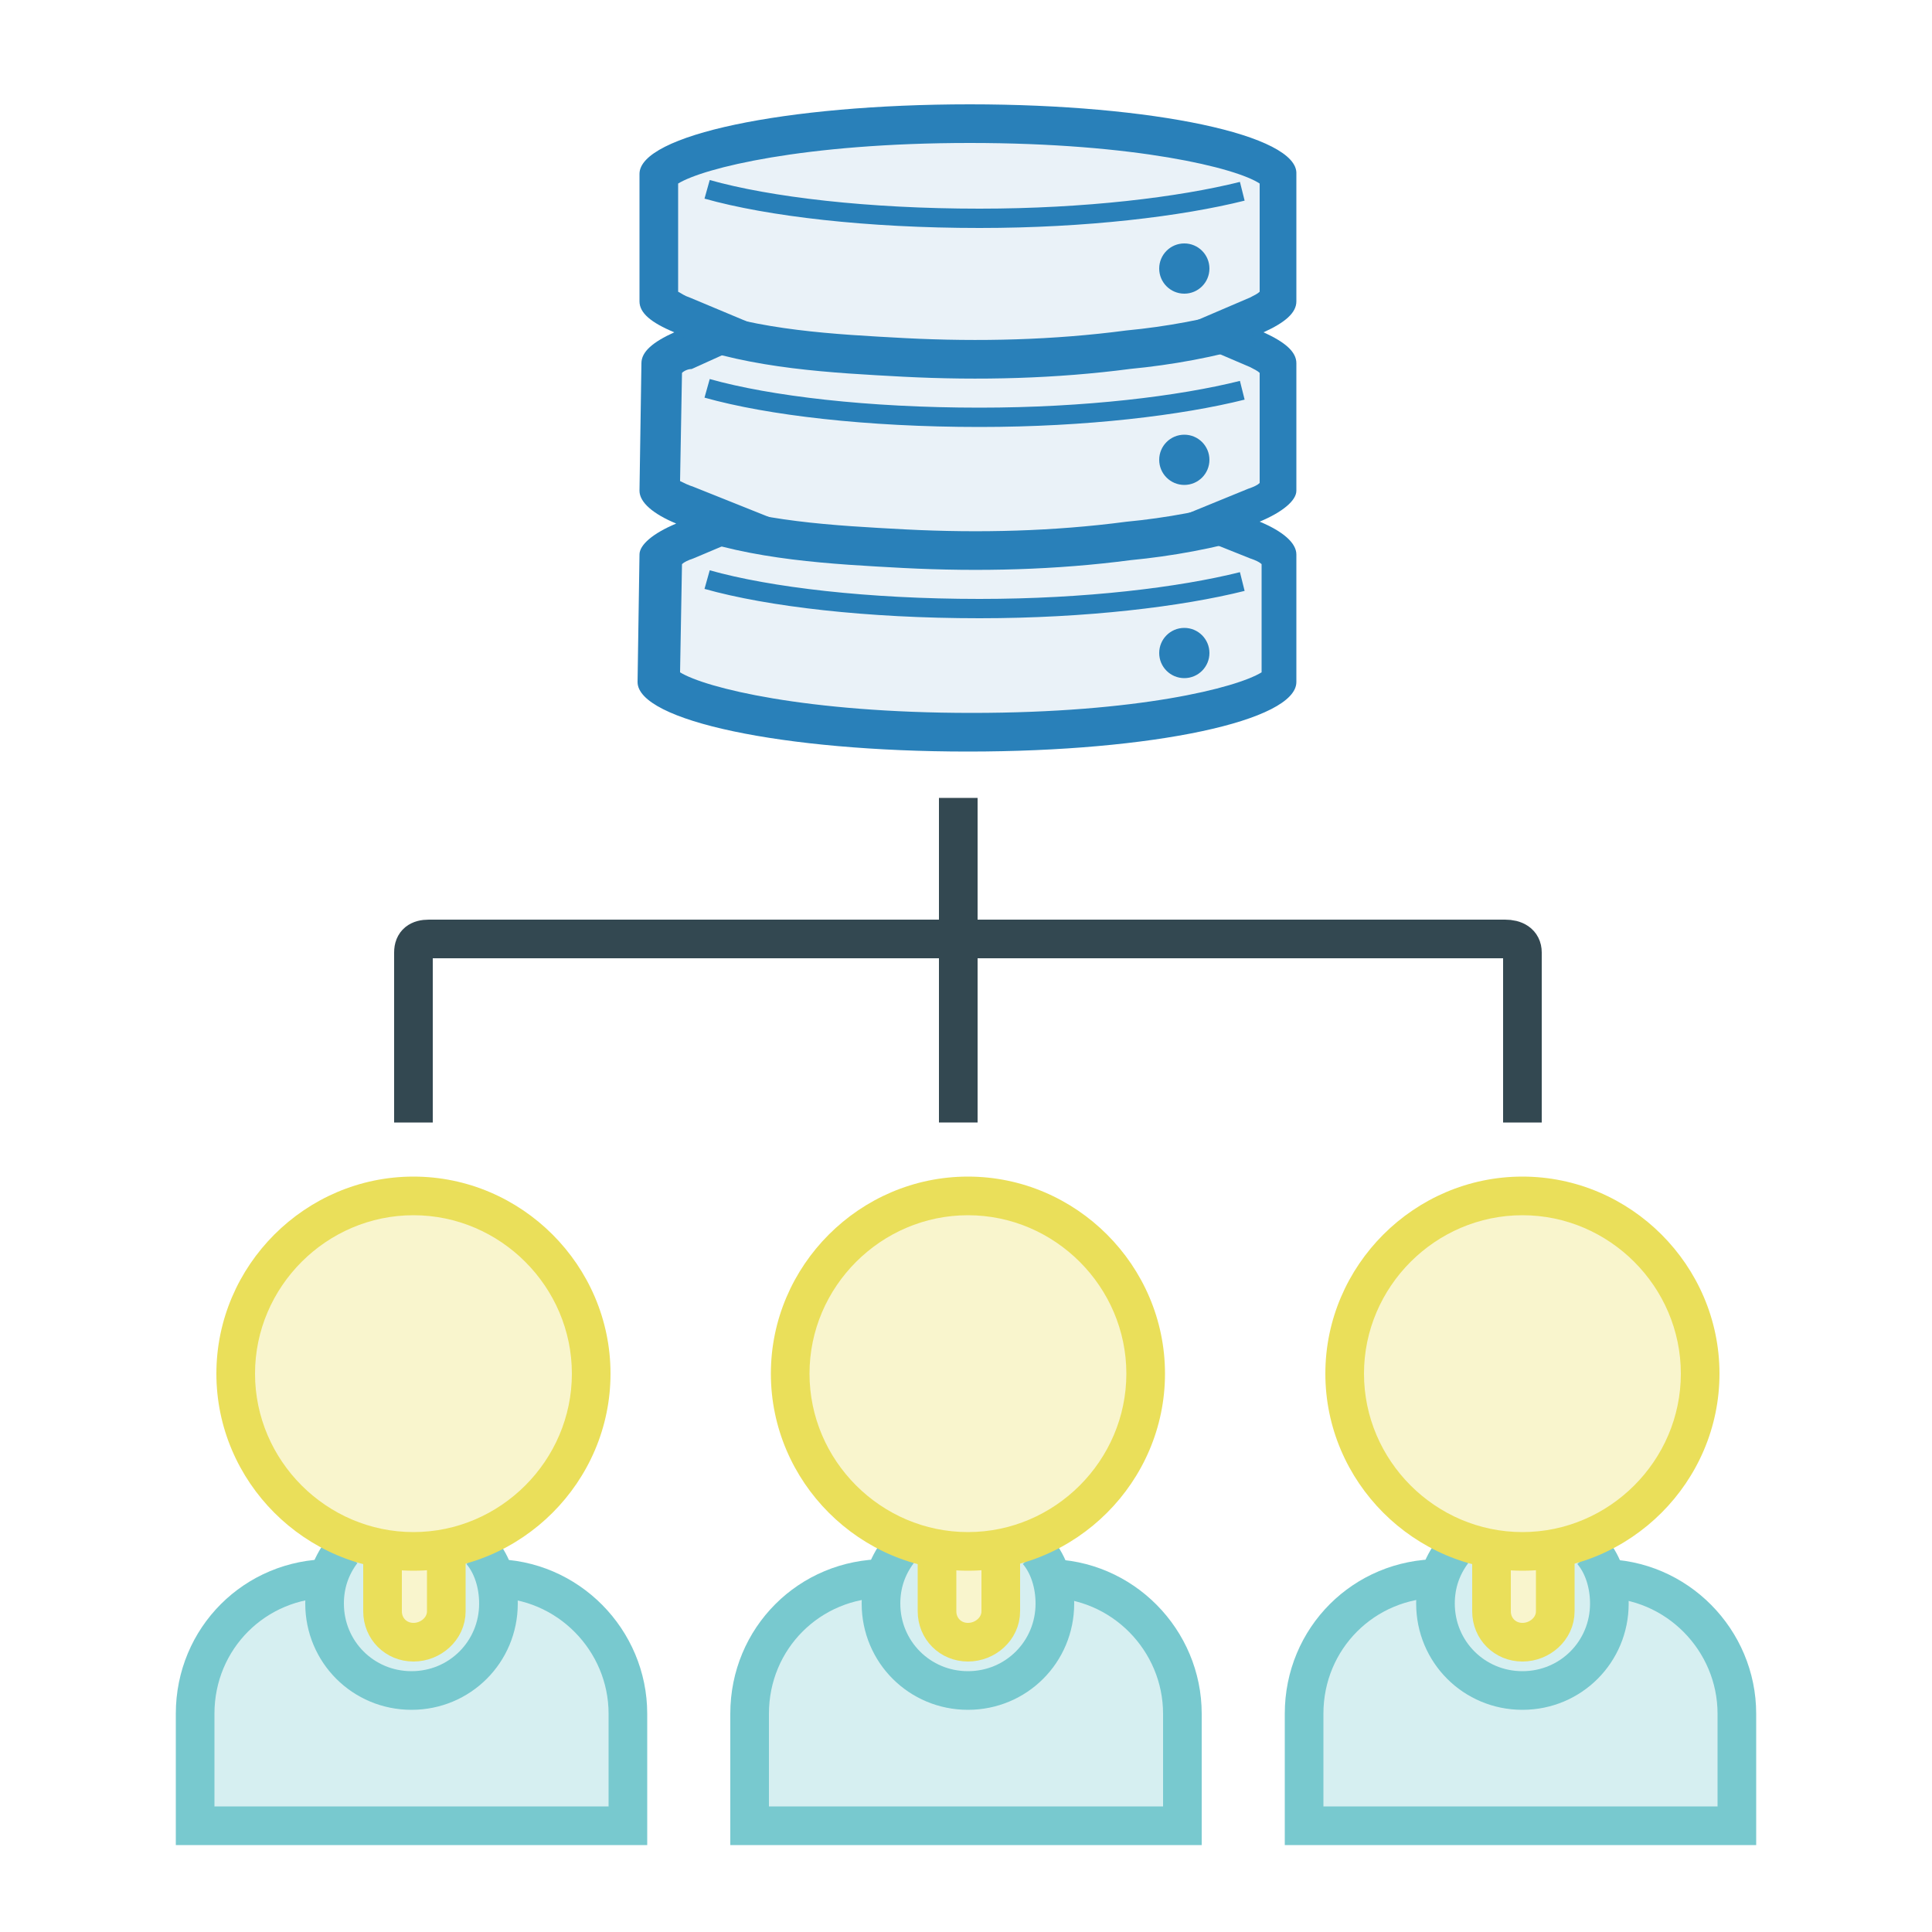
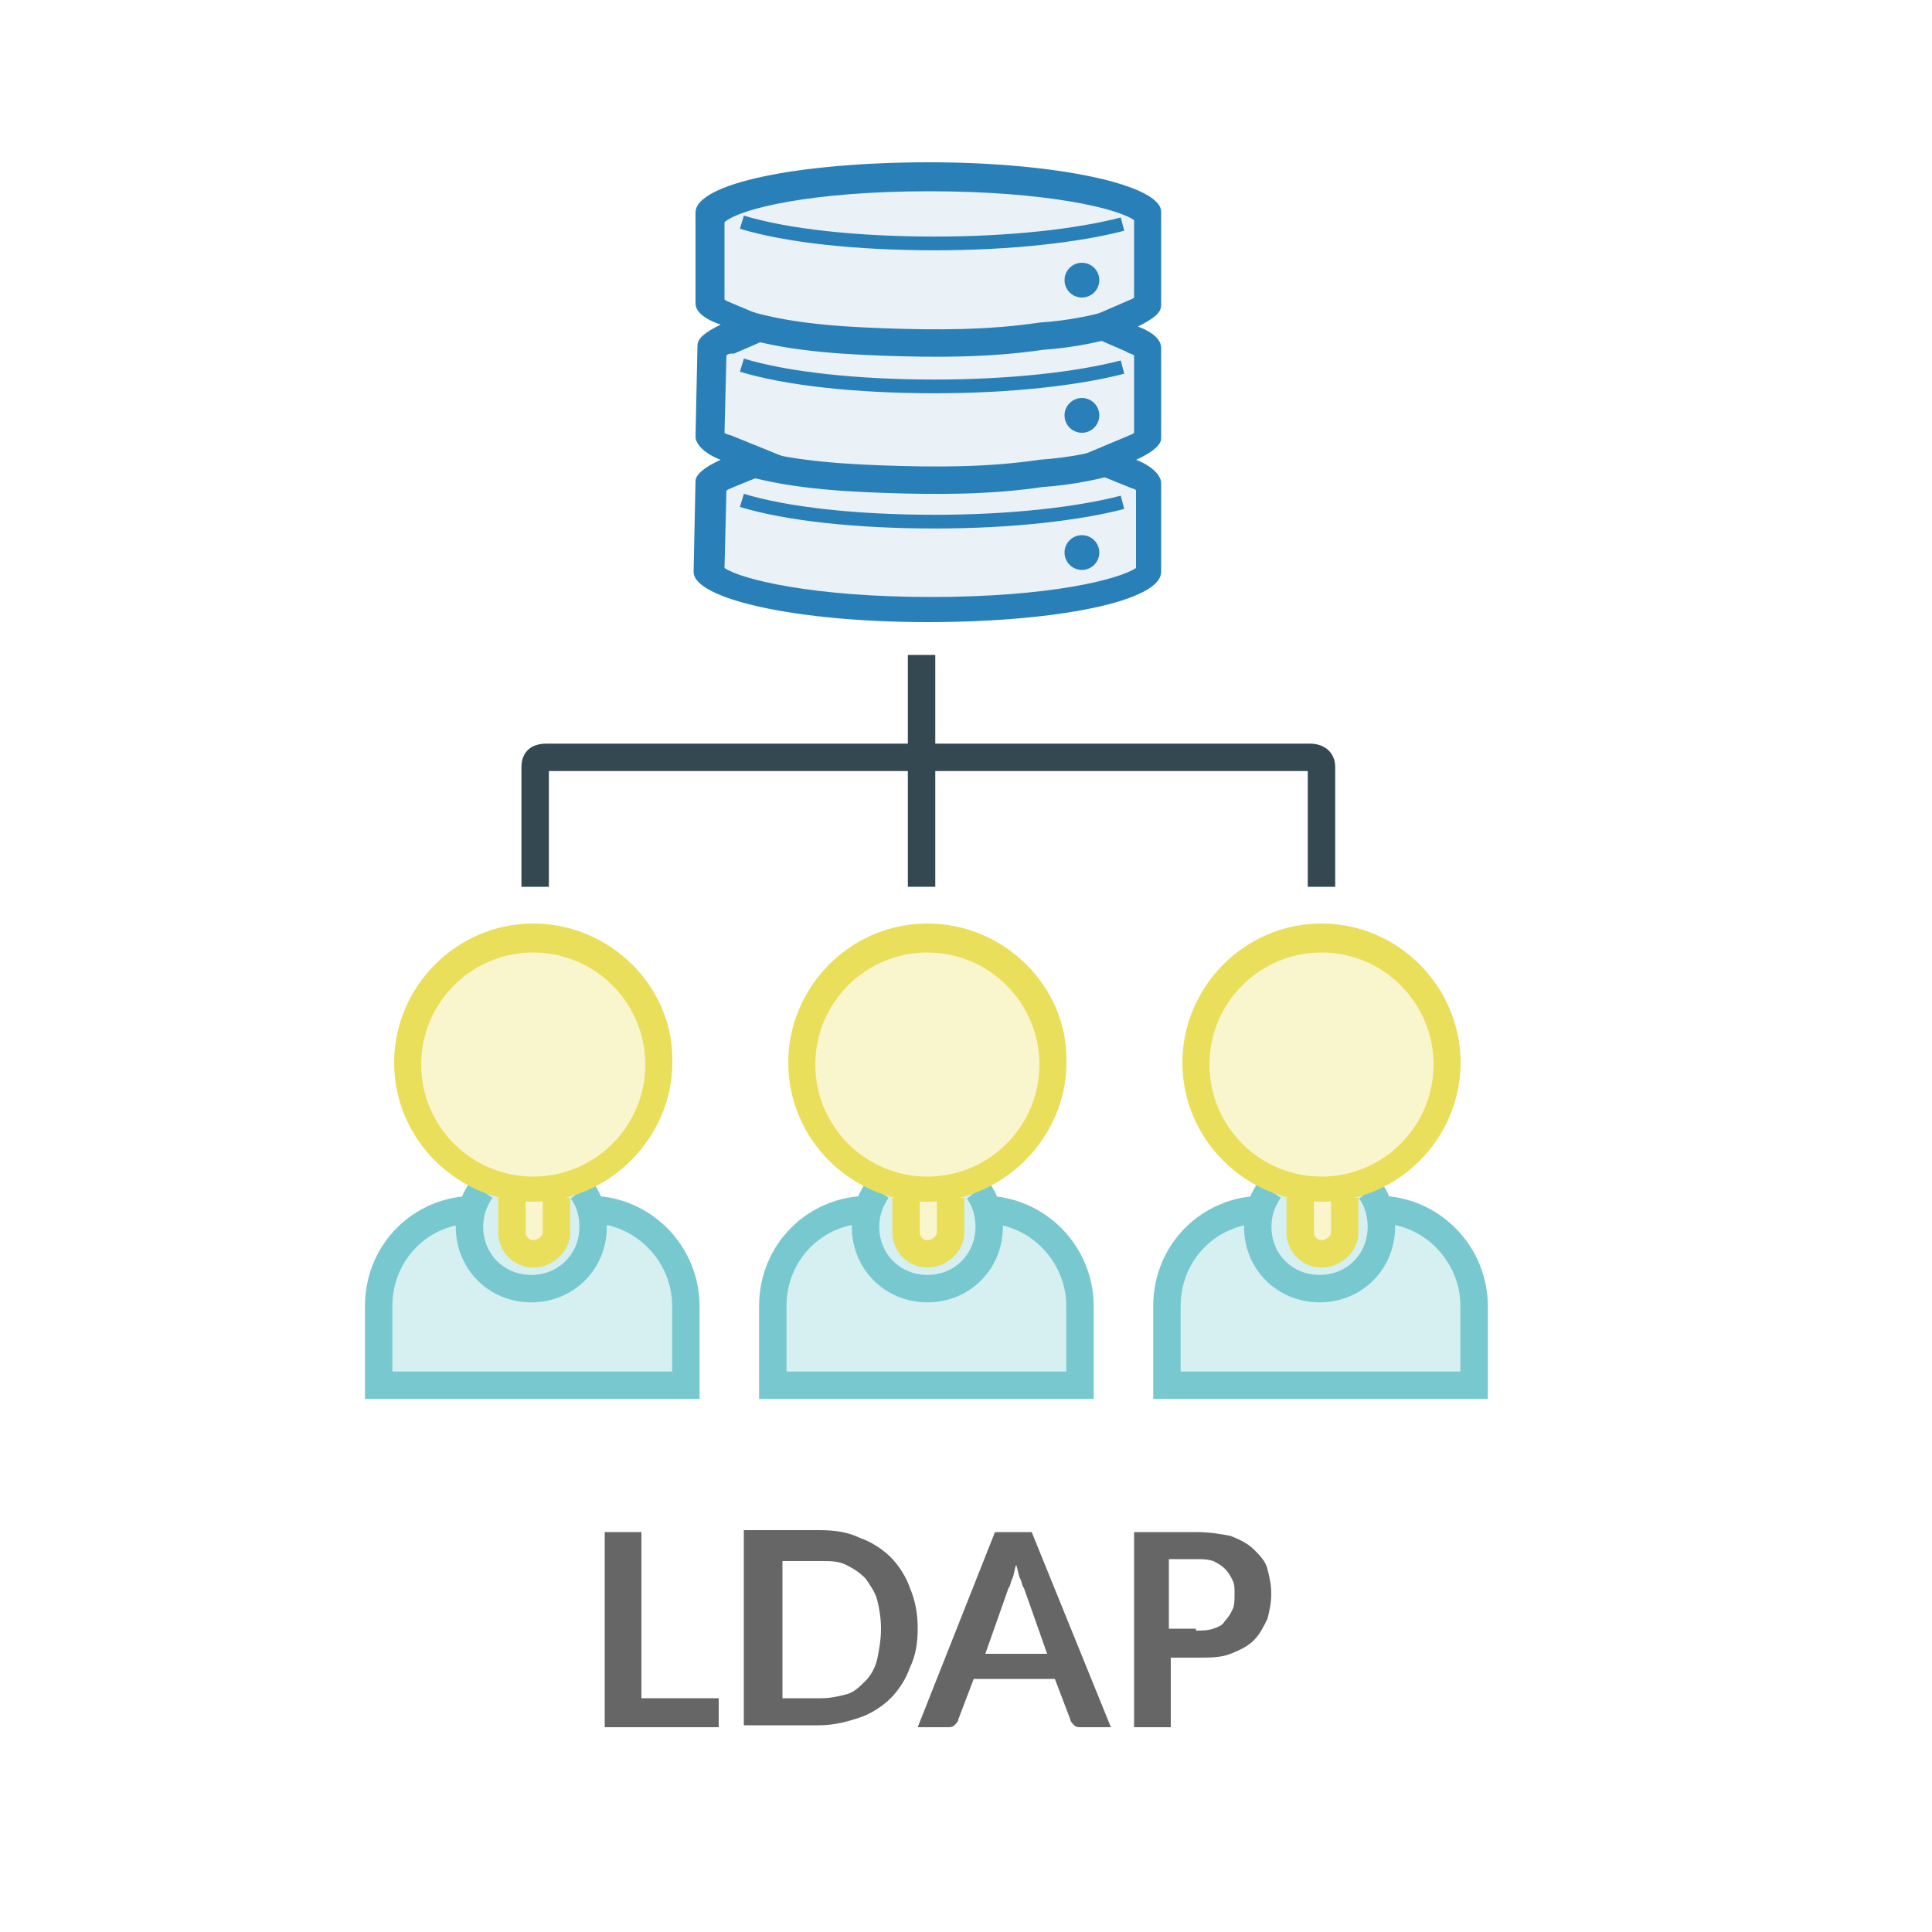
- <svg xmlns="http://www.w3.org/2000/svg" version="1.1" id="Layer_1" x="0px" y="0px" viewBox="0 0 100 100" style="enable-background:new 0 0 100 100;" xml:space="preserve">
+ <svg xmlns="http://www.w3.org/2000/svg" version="1.1" id="Layer_1" x="0px" y="0px" viewBox="-349 251 100 100" style="enable-background:new -349 251 100 100;" xml:space="preserve">
  <style type="text/css">
- 	.st0{fill:#ECF0F1;stroke:#99A3A8;stroke-width:5;stroke-miterlimit:10;}
- 	.st1{fill:#ECF0F1;}
- 	.st2{fill:#99A3A8;}
- 	.st3{fill:none;stroke:#000000;stroke-width:5;stroke-miterlimit:10;}
- 	.st4{fill:none;stroke:#000000;stroke-width:3;stroke-miterlimit:10;}
- 	.st5{fill:none;stroke:#99A3A8;stroke-width:5;stroke-miterlimit:10;}
- 	.st6{fill:#EAF2F8;}
- 	.st7{fill:#2980B9;}
- 	.st8{fill:#D6EFF1;stroke:#78C9CF;stroke-width:5;stroke-miterlimit:10;}
- 	.st9{fill:#F9F5CD;stroke:#EADF5A;stroke-width:5;stroke-miterlimit:10;}
- 	.st10{fill:#F9F5CD;}
- 	.st11{fill:#EADF5A;}
- 	.st12{fill:none;stroke:#2980B9;stroke-width:5;stroke-miterlimit:10;}
- 	.st13{fill:none;stroke:#2980B9;stroke-width:3;stroke-miterlimit:10;}
- 	.st14{fill:none;stroke:#334851;stroke-width:5;stroke-miterlimit:10;}
- 	.st15{fill:#D6EFF1;}
- 	.st16{fill:#78C9CF;}
- 	.st17{fill:#CCD1D3;}
- 	.st18{fill:#A3ABAF;}
- 	.st19{fill:#3498DB;}
- 	.st20{fill:#E67E22;}
- 	.st21{fill:#D35401;}
- 	.st22{fill:#F1C40F;}
- 	.st23{fill:#E49701;}
- 	.st24{fill:#D7C320;}
- 	.st25{fill:#34495E;}
- 	.st26{fill:#2C3E50;}
- 	.st27{fill:#2B2B2B;}
- 	.st28{fill:#262626;}
- 	.st29{fill:#3A6F81;}
- 	.st30{fill:#356272;}
- 	.st31{fill:#0075A8;}
- 	.st32{fill:#00558B;}
- 	.st33{fill:#2ECC71;}
- 	.st34{fill:#27AE60;}
- 	.st35{fill:#A5C63B;}
- 	.st36{fill:#8EB021;}
- 	.st37{fill:#BDC3C7;}
- 	.st38{fill:#95A5A6;}
- 	.st39{fill:#7F8C8D;}
- 	.st40{fill:#E74C3C;}
- 	.st41{fill:#C0392B;}
- 	.st42{fill:#F15354;}
- 	.st43{fill:#EA3738;}
- 	.st44{fill:#389EA8;}
- 	.st45{fill:#2D8490;}
- 	.st46{fill:#1A6470;}
- 	.st47{fill:#21364A;}
- 	.st48{fill:#040B15;}
- 	.st49{fill:#66767C;}
- 	.st50{fill:#334851;}
- 	.st51{fill:#5C686F;}
- 	.st52{fill:#29373C;}
- 	.st53{fill:#0A141A;}
- 	.st54{fill:#E95E50;}
- 	.st55{fill:#EC7063;}
- 	.st56{fill:#EE8277;}
- 	.st57{fill:#F1948A;}
- 	.st58{fill:#F3A69E;}
- 	.st59{fill:#F5B7B1;}
- 	.st60{fill:#F8C9C4;}
- 	.st61{fill:#FADBD8;}
- 	.st62{fill:#FDEDEB;}
- 	.st63{fill:#F26465;}
- 	.st64{fill:#F47576;}
- 	.st65{fill:#F58787;}
- 	.st66{fill:#F79898;}
- 	.st67{fill:#F8A9A9;}
- 	.st68{fill:#F9BABB;}
- 	.st69{fill:#FBCBCC;}
- 	.st70{fill:#FCDDDD;}
- 	.st71{fill:#FEEEEE;}
- 	.st72{fill:#E98B38;}
- 	.st73{fill:#EB984E;}
- 	.st74{fill:#EEA564;}
- 	.st75{fill:#F0B27A;}
- 	.st76{fill:#F3BE90;}
- 	.st77{fill:#F5CBA7;}
- 	.st78{fill:#F7D8BD;}
- 	.st79{fill:#FAE5D3;}
- 	.st80{fill:#FCF2E9;}
- 	.st81{fill:#F2CA27;}
- 	.st82{fill:#F4D03F;}
- 	.st83{fill:#F5D657;}
- 	.st84{fill:#F7DC6F;}
- 	.st85{fill:#F8E187;}
- 	.st86{fill:#F9E79F;}
- 	.st87{fill:#FBEDB7;}
- 	.st88{fill:#FCF3CF;}
- 	.st89{fill:#FEF9E7;}
- 	.st90{fill:#ECE26B;}
- 	.st91{fill:#EEE57B;}
- 	.st92{fill:#F0E98B;}
- 	.st93{fill:#F2EC9C;}
- 	.st94{fill:#F5EFAC;}
- 	.st95{fill:#F7F2BD;}
- 	.st96{fill:#FBF9DE;}
- 	.st97{fill:#FDFCEE;}
- 	.st98{fill:#43D17F;}
- 	.st99{fill:#58D68D;}
- 	.st100{fill:#6DDB9C;}
- 	.st101{fill:#82E0AA;}
- 	.st102{fill:#96E5B8;}
- 	.st103{fill:#ABEBC6;}
- 	.st104{fill:#C0F0D4;}
- 	.st105{fill:#D5F5E3;}
- 	.st106{fill:#EAFAF1;}
- 	.st107{fill:#AECC4F;}
- 	.st108{fill:#B7D162;}
- 	.st109{fill:#C0D776;}
- 	.st110{fill:#C9DD89;}
- 	.st111{fill:#D2E39D;}
- 	.st112{fill:#DBE8B1;}
- 	.st113{fill:#E4EEC4;}
- 	.st114{fill:#EDF4D8;}
- 	.st115{fill:#F6F9EB;}
- 	.st116{fill:#374A5C;}
- 	.st117{fill:#4D5E6E;}
- 	.st118{fill:#647280;}
- 	.st119{fill:#7A8692;}
- 	.st120{fill:#909AA4;}
- 	.st121{fill:#A6AFB7;}
- 	.st122{fill:#BCC3C9;}
- 	.st123{fill:#D3D7DB;}
- 	.st124{fill:#E9EBED;}
- 	.st125{fill:#485B6E;}
- 	.st126{fill:#5D6D7E;}
- 	.st127{fill:#71808E;}
- 	.st128{fill:#85929E;}
- 	.st129{fill:#99A4AE;}
- 	.st130{fill:#AEB6BF;}
- 	.st131{fill:#C2C8CF;}
- 	.st132{fill:#D6DBDF;}
- 	.st133{fill:#EBEDEF;}
- 	.st134{fill:#1A83B1;}
- 	.st135{fill:#3391B9;}
- 	.st136{fill:#4D9EC2;}
- 	.st137{fill:#66ACCB;}
- 	.st138{fill:#80BAD3;}
- 	.st139{fill:#99C8DC;}
- 	.st140{fill:#B2D6E5;}
- 	.st141{fill:#CCE3EE;}
- 	.st142{fill:#E5F1F6;}
- 	.st143{fill:#4E7D8E;}
- 	.st144{fill:#618C9A;}
- 	.st145{fill:#759AA7;}
- 	.st146{fill:#89A9B3;}
- 	.st147{fill:#9CB7C0;}
- 	.st148{fill:#B0C5CD;}
- 	.st149{fill:#C4D4D9;}
- 	.st150{fill:#D8E2E6;}
- 	.st151{fill:#EBF1F2;}
- 	.st152{fill:#42909B;}
- 	.st153{fill:#579DA6;}
- 	.st154{fill:#6CA9B1;}
- 	.st155{fill:#81B5BC;}
- 	.st156{fill:#96C1C7;}
- 	.st157{fill:#ABCED3;}
- 	.st158{fill:#C0DADE;}
- 	.st159{fill:#D5E6E9;}
- 	.st160{fill:#EAF3F4;}
- 	.st161{fill:#48A2DF;}
- 	.st162{fill:#5DADE2;}
- 	.st163{fill:#71B7E6;}
- 	.st164{fill:#85C1E9;}
- 	.st165{fill:#99CBED;}
- 	.st166{fill:#AED6F1;}
- 	.st167{fill:#C2E0F4;}
- 	.st168{fill:#D6EAF8;}
- 	.st169{fill:#EBF5FB;}
- 	.st170{fill:#85CED4;}
- 	.st171{fill:#93D4D9;}
- 	.st172{fill:#A0D9DD;}
- 	.st173{fill:#AEDFE2;}
- 	.st174{fill:#BBE4E7;}
- 	.st175{fill:#C9E9EC;}
- 	.st176{fill:#E4F4F5;}
- 	.st177{fill:#F1FAFA;}
- 	.st178{fill:#404040;}
- 	.st179{fill:#555555;}
- 	.st180{fill:#6B6B6B;}
- 	.st181{fill:#808080;}
- 	.st182{fill:#959595;}
- 	.st183{fill:#AAAAAA;}
- 	.st184{fill:#BFBFBF;}
- 	.st185{fill:#D5D5D5;}
- 	.st186{fill:#EAEAEA;}
- 	.st187{fill:#475A62;}
- 	.st188{fill:#5C6D74;}
- 	.st189{fill:#707F85;}
- 	.st190{fill:#859197;}
- 	.st191{fill:#ADB6B9;}
- 	.st192{fill:#C2C8CB;}
- 	.st193{fill:#D6DADC;}
- 	.st194{fill:#EBEDEE;}
- 	.st195{fill:#758489;}
- 	.st196{fill:#859196;}
- 	.st197{fill:#949FA3;}
- 	.st198{fill:#A3ADB0;}
- 	.st199{fill:#B2BABD;}
- 	.st200{fill:#D1D6D8;}
- 	.st201{fill:#E0E4E5;}
- 	.st202{fill:#F0F1F2;}
- 	.st203{fill:#A3ACB1;}
- 	.st204{fill:#ADB5B9;}
- 	.st205{fill:#B8BFC2;}
- 	.st206{fill:#E0E3E5;}
- 	.st207{fill:#F5F6F6;}
- 	.st208{fill:#D1D6D7;}
- 	.st209{fill:#DBDFE0;}
- 	.st210{fill:#E5E8E9;}
- 	.st211{fill:#EBEDED;}
- 	.st212{fill:#FAFAFB;}
- 	.st213{fill:#A0AEAF;}
- 	.st214{fill:#AAB7B8;}
- 	.st215{fill:#B5C0C1;}
- 	.st216{fill:#BFC9CA;}
- 	.st217{fill:#CAD2D3;}
- 	.st218{fill:#D5DBDB;}
- 	.st219{fill:#DFE4E4;}
- 	.st220{fill:#EAEDED;}
- 	.st221{fill:#F4F6F6;}
- 	.st222{fill:#EEF2F2;}
- 	.st223{fill:#F0F3F4;}
- 	.st224{fill:#F2F5F5;}
- 	.st225{fill:#F4F6F7;}
- 	.st226{fill:#F5F7F8;}
- 	.st227{fill:#F7F9F9;}
- 	.st228{fill:#F9FAFB;}
- 	.st229{fill:#FBFCFC;}
- 	.st230{fill:#FDFDFE;}
- 	.st231{fill:#212020;}
- 	.st232{fill:#95D2ED;}
- 	.st233{fill:#9CD9EF;}
- 	.st234{fill:#232222;}
- 	.st235{fill:#7CB9E5;}
- 	.st236{fill:#9BD3E7;}
- 	.st237{fill:#030303;}
- 	.st238{fill:#F3C9B0;}
- 	.st239{fill:#C29A85;}
- 	.st240{fill:#9BD8EE;}
- 	.st241{fill:#96D1E6;}
- 	.st242{fill:#FDFCFC;}
- 	.st243{fill:#AC5E53;}
- 	.st244{fill-rule:evenodd;clip-rule:evenodd;fill:#C2E0F4;}
- 	.st245{fill-rule:evenodd;clip-rule:evenodd;fill:#DFEFF9;stroke:#3498DB;stroke-width:2;stroke-miterlimit:10;}
- 	.st246{fill:#414042;}
- 	.st247{fill:#DDEBF4;}
- 	.st248{fill:#D6EFF1;stroke:#78C9CF;stroke-width:2;stroke-miterlimit:10;}
- 	.st249{fill:#F9F5CD;stroke:#EADF5A;stroke-width:2;stroke-miterlimit:10;}
- 	.st250{fill:none;stroke:#2980B9;stroke-width:2;stroke-miterlimit:10;}
- 	.st251{fill:none;stroke:#2980B9;stroke-miterlimit:10;}
- 	.st252{fill:none;stroke:#334851;stroke-width:2;stroke-miterlimit:10;}
+ 	.st0{fill:#EAF2F8;}
+ 	.st1{fill:#2980B9;}
+ 	.st2{fill:#D6EFF1;stroke:#78C9CF;stroke-width:1.42;stroke-miterlimit:10;}
+ 	.st3{fill:#F9F5CD;stroke:#EADF5A;stroke-width:1.42;stroke-miterlimit:10;}
+ 	.st4{fill:#F9F5CD;}
+ 	.st5{fill:#EADF5A;}
+ 	.st6{fill:none;stroke:#2980B9;stroke-width:1.42;stroke-miterlimit:10;}
+ 	.st7{fill:none;stroke:#2980B9;stroke-width:0.71;stroke-miterlimit:10;}
+ 	.st8{fill:none;stroke:#334851;stroke-width:1.42;stroke-miterlimit:10;}
+ 	.st9{fill:#666666;}
</style>
  <g>
-     <path class="st6" d="M50.2,38c-9.9,0-15.7-1.7-16.1-2.7l0.1-6.5c0,0,0.2-0.3,1.2-0.7l2.2-0.9l-2.3-0.9c-1.2-0.5-1.3-0.8-1.3-0.8   l0.1-6.5c0,0,0,0,0,0c0,0,0.2-0.3,1.1-0.7l2.1-0.9l-2.1-0.9c-1-0.4-1.2-0.8-1.2-0.8l0-6.5c0.4-0.9,6.2-2.6,16.1-2.6   c9.9,0,15.6,1.7,16,2.7l0,6.6c0,0,0,0,0,0c0,0-0.2,0.3-1.1,0.7L63,17.2l2.1,0.9c1,0.4,1.1,0.7,1.1,0.7l0,6.6c0,0,0,0,0,0   c0,0-0.2,0.3-1.2,0.7l-2.2,0.9L65,28c1.1,0.5,1.2,0.8,1.3,0.8l0,6.6C65.8,36.3,60.1,38,50.2,38z" />
-     <path class="st7" d="M50.2,7.4c8.6,0,13.8,1.3,15,2.1v5.6c-0.1,0.1-0.3,0.2-0.5,0.3l-4.2,1.8l4.2,1.8c0.2,0.1,0.4,0.2,0.5,0.3V25   c-0.1,0.1-0.3,0.2-0.6,0.3l-4.4,1.8l4.5,1.8c0.3,0.1,0.5,0.2,0.6,0.3v5.6c-1.3,0.8-6.4,2.1-15,2.1c-8.6,0-13.8-1.3-15.1-2.1   l0.1-5.6c0.1-0.1,0.3-0.2,0.6-0.3l4.5-1.9l-4.5-1.8c-0.3-0.1-0.5-0.2-0.7-0.3l0.1-5.6c0.1-0.1,0.3-0.2,0.5-0.2l4.2-1.9l-4.3-1.8   c-0.3-0.1-0.4-0.2-0.6-0.3l0-5.6C36.4,8.7,41.6,7.4,50.2,7.4 M50.2,5.4C40.6,5.4,33.1,7,33.1,9l0,6.6c0,0.6,0.6,1.1,1.8,1.6   c-1.1,0.5-1.7,1-1.7,1.6l-0.1,6.6c0,0.6,0.7,1.2,1.9,1.7c-1.2,0.5-1.9,1.1-1.9,1.6l-0.1,6.6c0,2,7.5,3.6,17.1,3.6s17-1.6,17-3.6   v-6.6c0-0.6-0.7-1.2-1.9-1.7c1.2-0.5,1.9-1.1,1.9-1.6v-6.6c0-0.6-0.6-1.1-1.7-1.6c1.1-0.5,1.7-1,1.7-1.6V9   C67.2,7,59.7,5.4,50.2,5.4L50.2,5.4z" />
+     <path class="st0" d="M-300.9,282.6c-7,0-11.1-1.2-11.4-1.9l0.1-4.6c0,0,0.1-0.2,0.9-0.5l1.6-0.6l-1.6-0.6c-0.9-0.4-0.9-0.6-0.9-0.6   l0.1-4.6l0,0c0,0,0.1-0.2,0.8-0.5l1.5-0.6l-1.5-0.6c-0.7-0.3-0.9-0.6-0.9-0.6v-4.6c0.3-0.6,4.4-1.8,11.4-1.8s11.1,1.2,11.4,1.9v4.7   l0,0c0,0-0.1,0.2-0.8,0.5l-1.4,0.4l1.5,0.6c0.7,0.3,0.8,0.5,0.8,0.5v4.7l0,0c0,0-0.1,0.2-0.9,0.5l-1.6,0.6l1.6,0.7   c0.8,0.4,0.9,0.6,0.9,0.6v4.7C-289.8,281.4-293.9,282.6-300.9,282.6z" />
+     <path class="st1" d="M-300.9,260.9c6.1,0,9.8,0.9,10.6,1.5v4c-0.1,0.1-0.2,0.1-0.4,0.2l-3,1.3l3,1.3c0.1,0.1,0.3,0.1,0.4,0.2v4   c-0.1,0.1-0.2,0.1-0.4,0.2l-3.1,1.3l3.2,1.3c0.2,0.1,0.4,0.1,0.4,0.2v4c-0.9,0.6-4.5,1.5-10.6,1.5c-6.1,0-9.8-0.9-10.7-1.5l0.1-4   c0.1-0.1,0.2-0.1,0.4-0.2l3.2-1.3l-3.2-1.3c-0.2-0.1-0.4-0.1-0.5-0.2l0.1-4c0.1-0.1,0.2-0.1,0.4-0.1l3-1.3l-3.1-1.3   c-0.2-0.1-0.3-0.1-0.4-0.2v-4C-310.7,261.8-307,260.9-300.9,260.9 M-300.9,259.4c-6.8,0-12.1,1.1-12.1,2.6v4.7   c0,0.4,0.4,0.8,1.3,1.1c-0.8,0.4-1.2,0.7-1.2,1.1l-0.1,4.7c0,0.4,0.5,0.9,1.3,1.2c-0.9,0.4-1.3,0.8-1.3,1.1l-0.1,4.7   c0,1.4,5.3,2.6,12.1,2.6s12.1-1.1,12.1-2.6V276c0-0.4-0.5-0.9-1.3-1.2c0.9-0.4,1.3-0.8,1.3-1.1V269c0-0.4-0.4-0.8-1.2-1.1   c0.8-0.4,1.2-0.7,1.2-1.1V262C-288.8,260.6-294.2,259.4-300.9,259.4L-300.9,259.4z" />
  </g>
-   <path class="st248" d="M82.9,81.7c3.9,0,7,3.2,7,7v5.8H67.5v-5.8c0-3.9,3.1-7,7-7" />
-   <path class="st248" d="M82.4,80.3c0.6,0.7,0.9,1.7,0.9,2.7c0,2.5-2,4.5-4.5,4.5s-4.5-2-4.5-4.5c0-1,0.3-1.9,0.9-2.7" />
-   <path class="st248" d="M54.2,81.7c3.9,0,7,3.2,7,7v5.8H38.8v-5.8c0-3.9,3.1-7,7-7" />
-   <path class="st248" d="M53.7,80.3c0.6,0.7,0.9,1.7,0.9,2.7c0,2.5-2,4.5-4.5,4.5s-4.5-2-4.5-4.5c0-1,0.3-1.9,0.9-2.7" />
-   <path class="st248" d="M25.5,81.7c3.9,0,7,3.2,7,7v5.8H10.1v-5.8c0-3.9,3.1-7,7-7" />
-   <path class="st248" d="M24.9,80.3c0.6,0.7,0.9,1.7,0.9,2.7c0,2.5-2,4.5-4.5,4.5s-4.5-2-4.5-4.5c0-1,0.3-1.9,0.9-2.7" />
-   <path class="st249" d="M23.1,80.8v2.6c0,0.9-0.8,1.6-1.7,1.6h0c-0.9,0-1.6-0.7-1.6-1.6v-2.6" />
+   <path class="st2" d="M-277.7,313.6c2.8,0,5,2.3,5,5v4.1h-15.9v-4.1c0-2.8,2.2-5,5-5" />
+   <path class="st2" d="M-278.1,312.6c0.4,0.5,0.6,1.2,0.6,1.9c0,1.8-1.4,3.2-3.2,3.2c-1.8,0-3.2-1.4-3.2-3.2c0-0.7,0.2-1.3,0.6-1.9" />
+   <path class="st2" d="M-298.1,313.6c2.8,0,5,2.3,5,5v4.1H-309v-4.1c0-2.8,2.2-5,5-5" />
+   <path class="st2" d="M-298.4,312.6c0.4,0.5,0.6,1.2,0.6,1.9c0,1.8-1.4,3.2-3.2,3.2s-3.2-1.4-3.2-3.2c0-0.7,0.2-1.3,0.6-1.9" />
+   <path class="st2" d="M-318.5,313.6c2.8,0,5,2.3,5,5v4.1h-15.9v-4.1c0-2.8,2.2-5,5-5" />
+   <path class="st2" d="M-318.9,312.6c0.4,0.5,0.6,1.2,0.6,1.9c0,1.8-1.4,3.2-3.2,3.2c-1.8,0-3.2-1.4-3.2-3.2c0-0.7,0.2-1.3,0.6-1.9" />
+   <path class="st3" d="M-320.2,313v1.8c0,0.6-0.6,1.1-1.2,1.1l0,0c-0.6,0-1.1-0.5-1.1-1.1V313" />
  <g>
-     <path class="st10" d="M21.4,80.3c-5.1,0-9.2-4.1-9.2-9.2c0-5.1,4.1-9.2,9.2-9.2c5.1,0,9.2,4.1,9.2,9.2   C30.6,76.2,26.4,80.3,21.4,80.3z" />
+     <path class="st4" d="M-321.4,312.6c-3.6,0-6.5-2.9-6.5-6.5c0-3.6,2.9-6.5,6.5-6.5c3.6,0,6.5,2.9,6.5,6.5   C-314.8,309.7-317.8,312.6-321.4,312.6z" />
    <g>
-       <path class="st11" d="M21.4,62.9c4.5,0,8.2,3.7,8.2,8.2c0,4.5-3.7,8.2-8.2,8.2c-4.5,0-8.2-3.7-8.2-8.2    C13.2,66.6,16.9,62.9,21.4,62.9 M21.4,60.9c-5.6,0-10.2,4.6-10.2,10.2c0,5.6,4.6,10.2,10.2,10.2c5.6,0,10.2-4.6,10.2-10.2    C31.6,65.5,27,60.9,21.4,60.9L21.4,60.9z" />
+       <path class="st5" d="M-321.4,300.3c3.2,0,5.8,2.6,5.8,5.8c0,3.2-2.6,5.8-5.8,5.8c-3.2,0-5.8-2.6-5.8-5.8    C-327.2,302.9-324.6,300.3-321.4,300.3 M-321.4,298.8c-4,0-7.2,3.3-7.2,7.2c0,4,3.3,7.2,7.2,7.2s7.2-3.3,7.2-7.2    C-314.1,302.1-317.4,298.8-321.4,298.8L-321.4,298.8z" />
    </g>
  </g>
-   <path class="st249" d="M51.8,80.8v2.6c0,0.9-0.8,1.6-1.7,1.6h0c-0.9,0-1.6-0.7-1.6-1.6v-2.6" />
+   <path class="st3" d="M-299.8,313v1.8c0,0.6-0.6,1.1-1.2,1.1l0,0c-0.6,0-1.1-0.5-1.1-1.1V313" />
  <g>
-     <path class="st10" d="M50.1,80.3c-5.1,0-9.2-4.1-9.2-9.2c0-5.1,4.1-9.2,9.2-9.2c5.1,0,9.2,4.1,9.2,9.2   C59.3,76.2,55.1,80.3,50.1,80.3z" />
+     <path class="st4" d="M-301,312.6c-3.6,0-6.5-2.9-6.5-6.5c0-3.6,2.9-6.5,6.5-6.5s6.5,2.9,6.5,6.5   C-294.5,309.7-297.4,312.6-301,312.6z" />
    <g>
-       <path class="st11" d="M50.1,62.9c4.5,0,8.2,3.7,8.2,8.2c0,4.5-3.7,8.2-8.2,8.2s-8.2-3.7-8.2-8.2C41.9,66.6,45.6,62.9,50.1,62.9     M50.1,60.9c-5.6,0-10.2,4.6-10.2,10.2c0,5.6,4.6,10.2,10.2,10.2c5.6,0,10.2-4.6,10.2-10.2C60.3,65.5,55.7,60.9,50.1,60.9    L50.1,60.9z" />
+       <path class="st5" d="M-301,300.3c3.2,0,5.8,2.6,5.8,5.8c0,3.2-2.6,5.8-5.8,5.8s-5.8-2.6-5.8-5.8    C-306.8,302.9-304.2,300.3-301,300.3 M-301,298.8c-4,0-7.2,3.3-7.2,7.2c0,4,3.3,7.2,7.2,7.2s7.2-3.3,7.2-7.2    C-293.7,302.1-297,298.8-301,298.8L-301,298.8z" />
    </g>
  </g>
-   <path class="st249" d="M80.5,80.8v2.6c0,0.9-0.8,1.6-1.7,1.6h0c-0.9,0-1.6-0.7-1.6-1.6v-2.6" />
+   <path class="st3" d="M-279.4,313v1.8c0,0.6-0.6,1.1-1.2,1.1l0,0c-0.6,0-1.1-0.5-1.1-1.1V313" />
  <g>
-     <path class="st10" d="M78.8,80.3c-5.1,0-9.2-4.1-9.2-9.2c0-5.1,4.1-9.2,9.2-9.2c5.1,0,9.2,4.1,9.2,9.2C88,76.2,83.9,80.3,78.8,80.3   z" />
+     <path class="st4" d="M-280.6,312.6c-3.6,0-6.5-2.9-6.5-6.5c0-3.6,2.9-6.5,6.5-6.5c3.6,0,6.5,2.9,6.5,6.5   C-274.1,309.7-277,312.6-280.6,312.6z" />
    <g>
-       <path class="st11" d="M78.8,62.9c4.5,0,8.2,3.7,8.2,8.2c0,4.5-3.7,8.2-8.2,8.2s-8.2-3.7-8.2-8.2C70.6,66.6,74.3,62.9,78.8,62.9     M78.8,60.9c-5.6,0-10.2,4.6-10.2,10.2c0,5.6,4.6,10.2,10.2,10.2S89,76.7,89,71.1C89,65.5,84.4,60.9,78.8,60.9L78.8,60.9z" />
+       <path class="st5" d="M-280.6,300.3c3.2,0,5.8,2.6,5.8,5.8c0,3.2-2.6,5.8-5.8,5.8c-3.2,0-5.8-2.6-5.8-5.8    C-286.4,302.9-283.8,300.3-280.6,300.3 M-280.6,298.8c-4,0-7.2,3.3-7.2,7.2c0,4,3.3,7.2,7.2,7.2c4,0,7.2-3.3,7.2-7.2    C-273.4,302.1-276.6,298.8-280.6,298.8L-280.6,298.8z" />
    </g>
  </g>
-   <path class="st250" d="M35.6,26.7c3.5,1.3,7.5,1.5,11.2,1.7c3.9,0.2,7.8,0.1,11.6-0.4c2.1-0.2,4.3-0.6,6.3-1.2" />
-   <path class="st250" d="M35.6,16.8c3.5,1.3,7.5,1.5,11.2,1.7c3.9,0.2,7.8,0.1,11.6-0.4c2.1-0.2,4.3-0.6,6.3-1.2" />
-   <path class="st251" d="M64.3,30.1c-3.2,0.8-8.1,1.4-13.6,1.4c-5.8,0-10.9-0.6-14.1-1.5" />
-   <path class="st251" d="M64.3,20.2c-3.2,0.8-8.1,1.4-13.6,1.4c-5.8,0-10.9-0.6-14.1-1.5" />
-   <path class="st251" d="M64.3,9.9c-3.2,0.8-8.1,1.4-13.6,1.4c-5.8,0-10.9-0.6-14.1-1.5" />
-   <circle class="st7" cx="61.3" cy="13.9" r="1.3" />
-   <circle class="st7" cx="61.3" cy="23.8" r="1.3" />
-   <circle class="st7" cx="61.3" cy="33.8" r="1.3" />
-   <path class="st252" d="M78.8,58.1v-8.8c0-0.5-0.4-0.7-0.9-0.7H22.2c-0.5,0-0.8,0.2-0.8,0.7v8.8" />
-   <line class="st252" x1="49.6" y1="58.1" x2="49.6" y2="41.3" />
+   <path class="st6" d="M-311.3,274.6c2.5,0.9,5.3,1.1,8,1.2c2.8,0.1,5.5,0.1,8.2-0.3c1.5-0.1,3.1-0.4,4.5-0.9" />
+   <path class="st6" d="M-311.3,267.5c2.5,0.9,5.3,1.1,8,1.2c2.8,0.1,5.5,0.1,8.2-0.3c1.5-0.1,3.1-0.4,4.5-0.9" />
+   <path class="st7" d="M-290.9,277c-2.3,0.6-5.8,1-9.7,1c-4.1,0-7.7-0.4-10-1.1" />
+   <path class="st7" d="M-290.9,270c-2.3,0.6-5.8,1-9.7,1c-4.1,0-7.7-0.4-10-1.1" />
+   <path class="st7" d="M-290.9,262.6c-2.3,0.6-5.8,1-9.7,1c-4.1,0-7.7-0.4-10-1.1" />
+   <circle class="st1" cx="-293" cy="265.5" r="0.9" />
+   <circle class="st1" cx="-293" cy="272.5" r="0.9" />
+   <circle class="st1" cx="-293" cy="279.6" r="0.9" />
+   <path class="st8" d="M-280.6,296.9v-6.2c0-0.4-0.3-0.5-0.6-0.5h-39.5c-0.4,0-0.6,0.1-0.6,0.5v6.2" />
+   <line class="st8" x1="-301.3" y1="296.9" x2="-301.3" y2="284.9" />
+   <g>
+     <path class="st9" d="M-311.8,338.8v1.6h-5.9v-10.1h1.9v8.6H-311.8z" />
+     <path class="st9" d="M-301.5,335.3c0,0.7-0.1,1.4-0.4,2c-0.2,0.6-0.6,1.2-1,1.6c-0.4,0.4-1,0.8-1.6,1s-1.3,0.4-2.1,0.4h-3.9v-10.1   h3.9c0.8,0,1.5,0.1,2.1,0.4c0.6,0.2,1.2,0.6,1.6,1c0.4,0.4,0.8,1,1,1.6C-301.6,333.9-301.5,334.6-301.5,335.3z M-303.4,335.3   c0-0.6-0.1-1.1-0.2-1.5c-0.1-0.4-0.4-0.8-0.6-1.1c-0.3-0.3-0.6-0.5-1-0.7c-0.4-0.2-0.8-0.2-1.3-0.2h-2v7.1h2c0.5,0,0.9-0.1,1.3-0.2   s0.7-0.4,1-0.7c0.3-0.3,0.5-0.7,0.6-1.1C-303.5,336.4-303.4,335.9-303.4,335.3z" />
+     <path class="st9" d="M-291.5,340.4h-1.5c-0.2,0-0.3,0-0.4-0.1c-0.1-0.1-0.2-0.2-0.2-0.3l-0.8-2.1h-4.2l-0.8,2.1   c0,0.1-0.1,0.2-0.2,0.3s-0.2,0.1-0.4,0.1h-1.5l4-10.1h1.9L-291.5,340.4z M-294.8,336.6l-1.2-3.4c-0.1-0.1-0.1-0.3-0.2-0.5   c-0.1-0.2-0.1-0.4-0.2-0.7c-0.1,0.2-0.1,0.5-0.2,0.7c-0.1,0.2-0.1,0.4-0.2,0.5l-1.2,3.4H-294.8z" />
+     <path class="st9" d="M-287.1,330.3c0.7,0,1.3,0.1,1.8,0.2c0.5,0.2,0.9,0.4,1.2,0.7c0.3,0.3,0.6,0.6,0.7,1s0.2,0.8,0.2,1.3   c0,0.5-0.1,0.9-0.2,1.3c-0.2,0.4-0.4,0.8-0.7,1.1c-0.3,0.3-0.7,0.5-1.2,0.7c-0.5,0.2-1.1,0.2-1.7,0.2h-1.4v3.6h-1.9v-10.1H-287.1z    M-287.1,335.4c0.3,0,0.6,0,0.9-0.1c0.3-0.1,0.5-0.2,0.6-0.4c0.2-0.2,0.3-0.4,0.4-0.6c0.1-0.2,0.1-0.5,0.1-0.8c0-0.3,0-0.5-0.1-0.7   s-0.2-0.4-0.4-0.6c-0.2-0.2-0.4-0.3-0.6-0.4c-0.3-0.1-0.6-0.1-0.9-0.1h-1.4v3.6H-287.1z" />
+   </g>
</svg>
